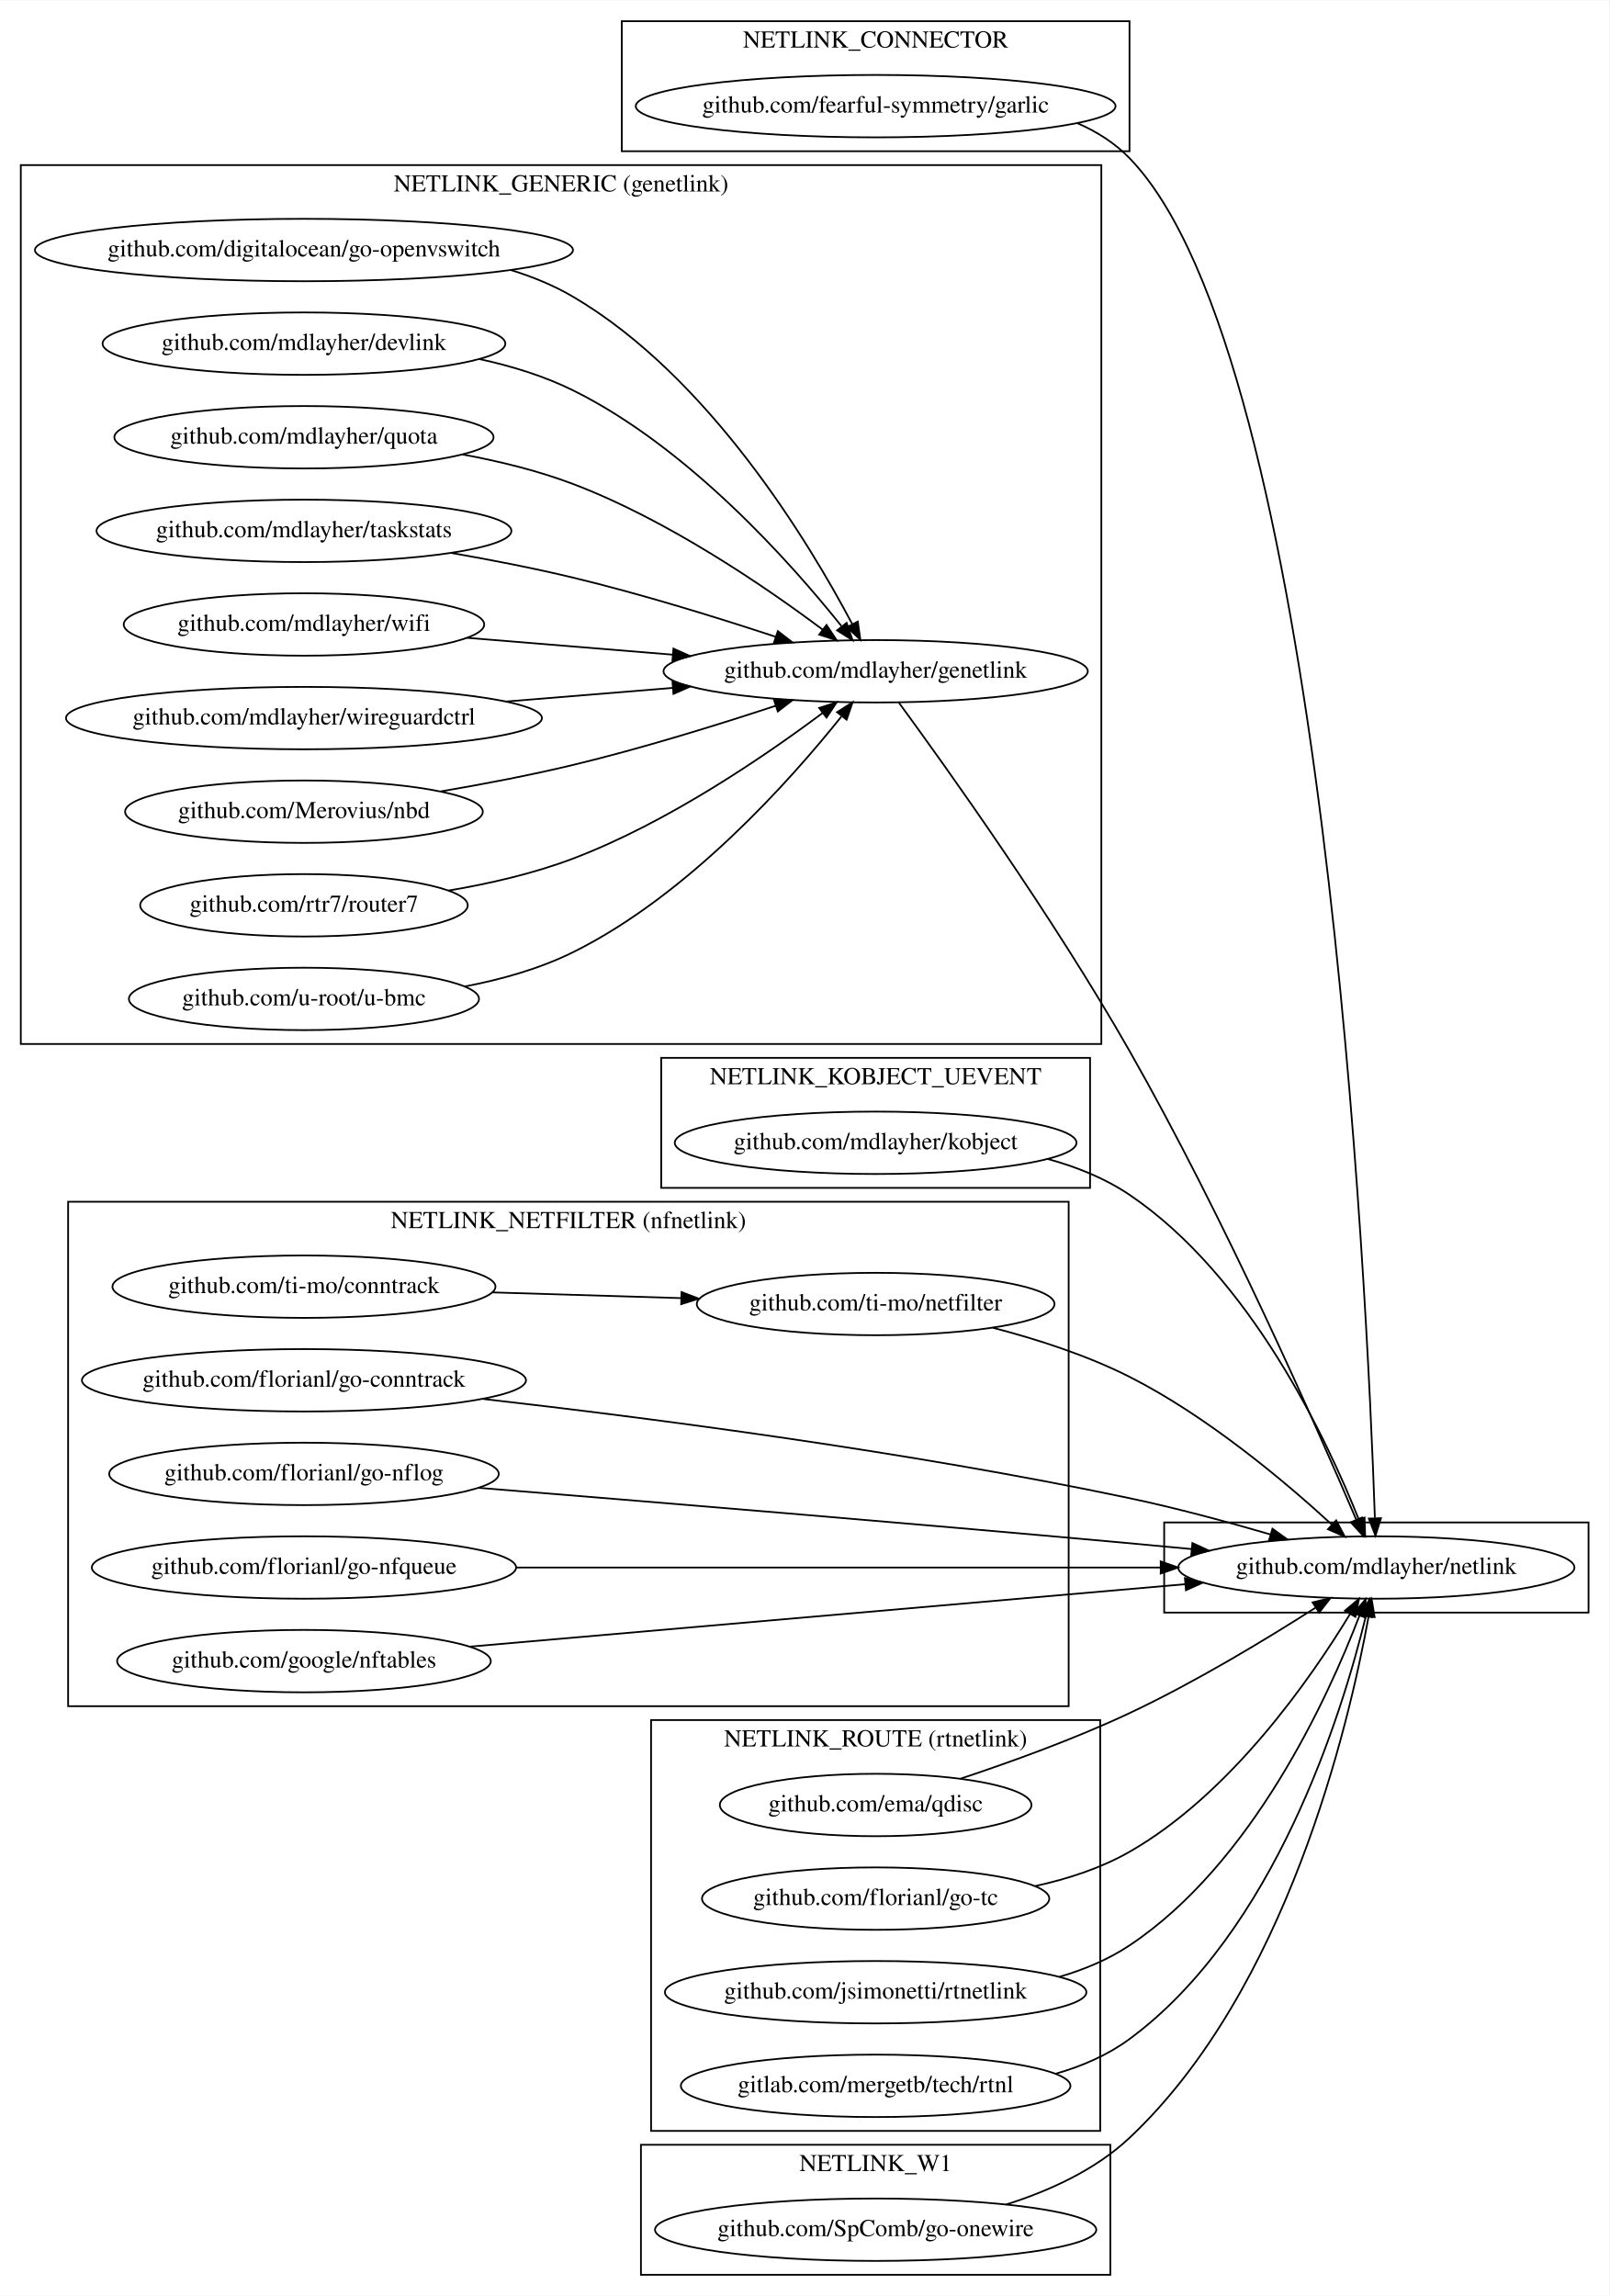
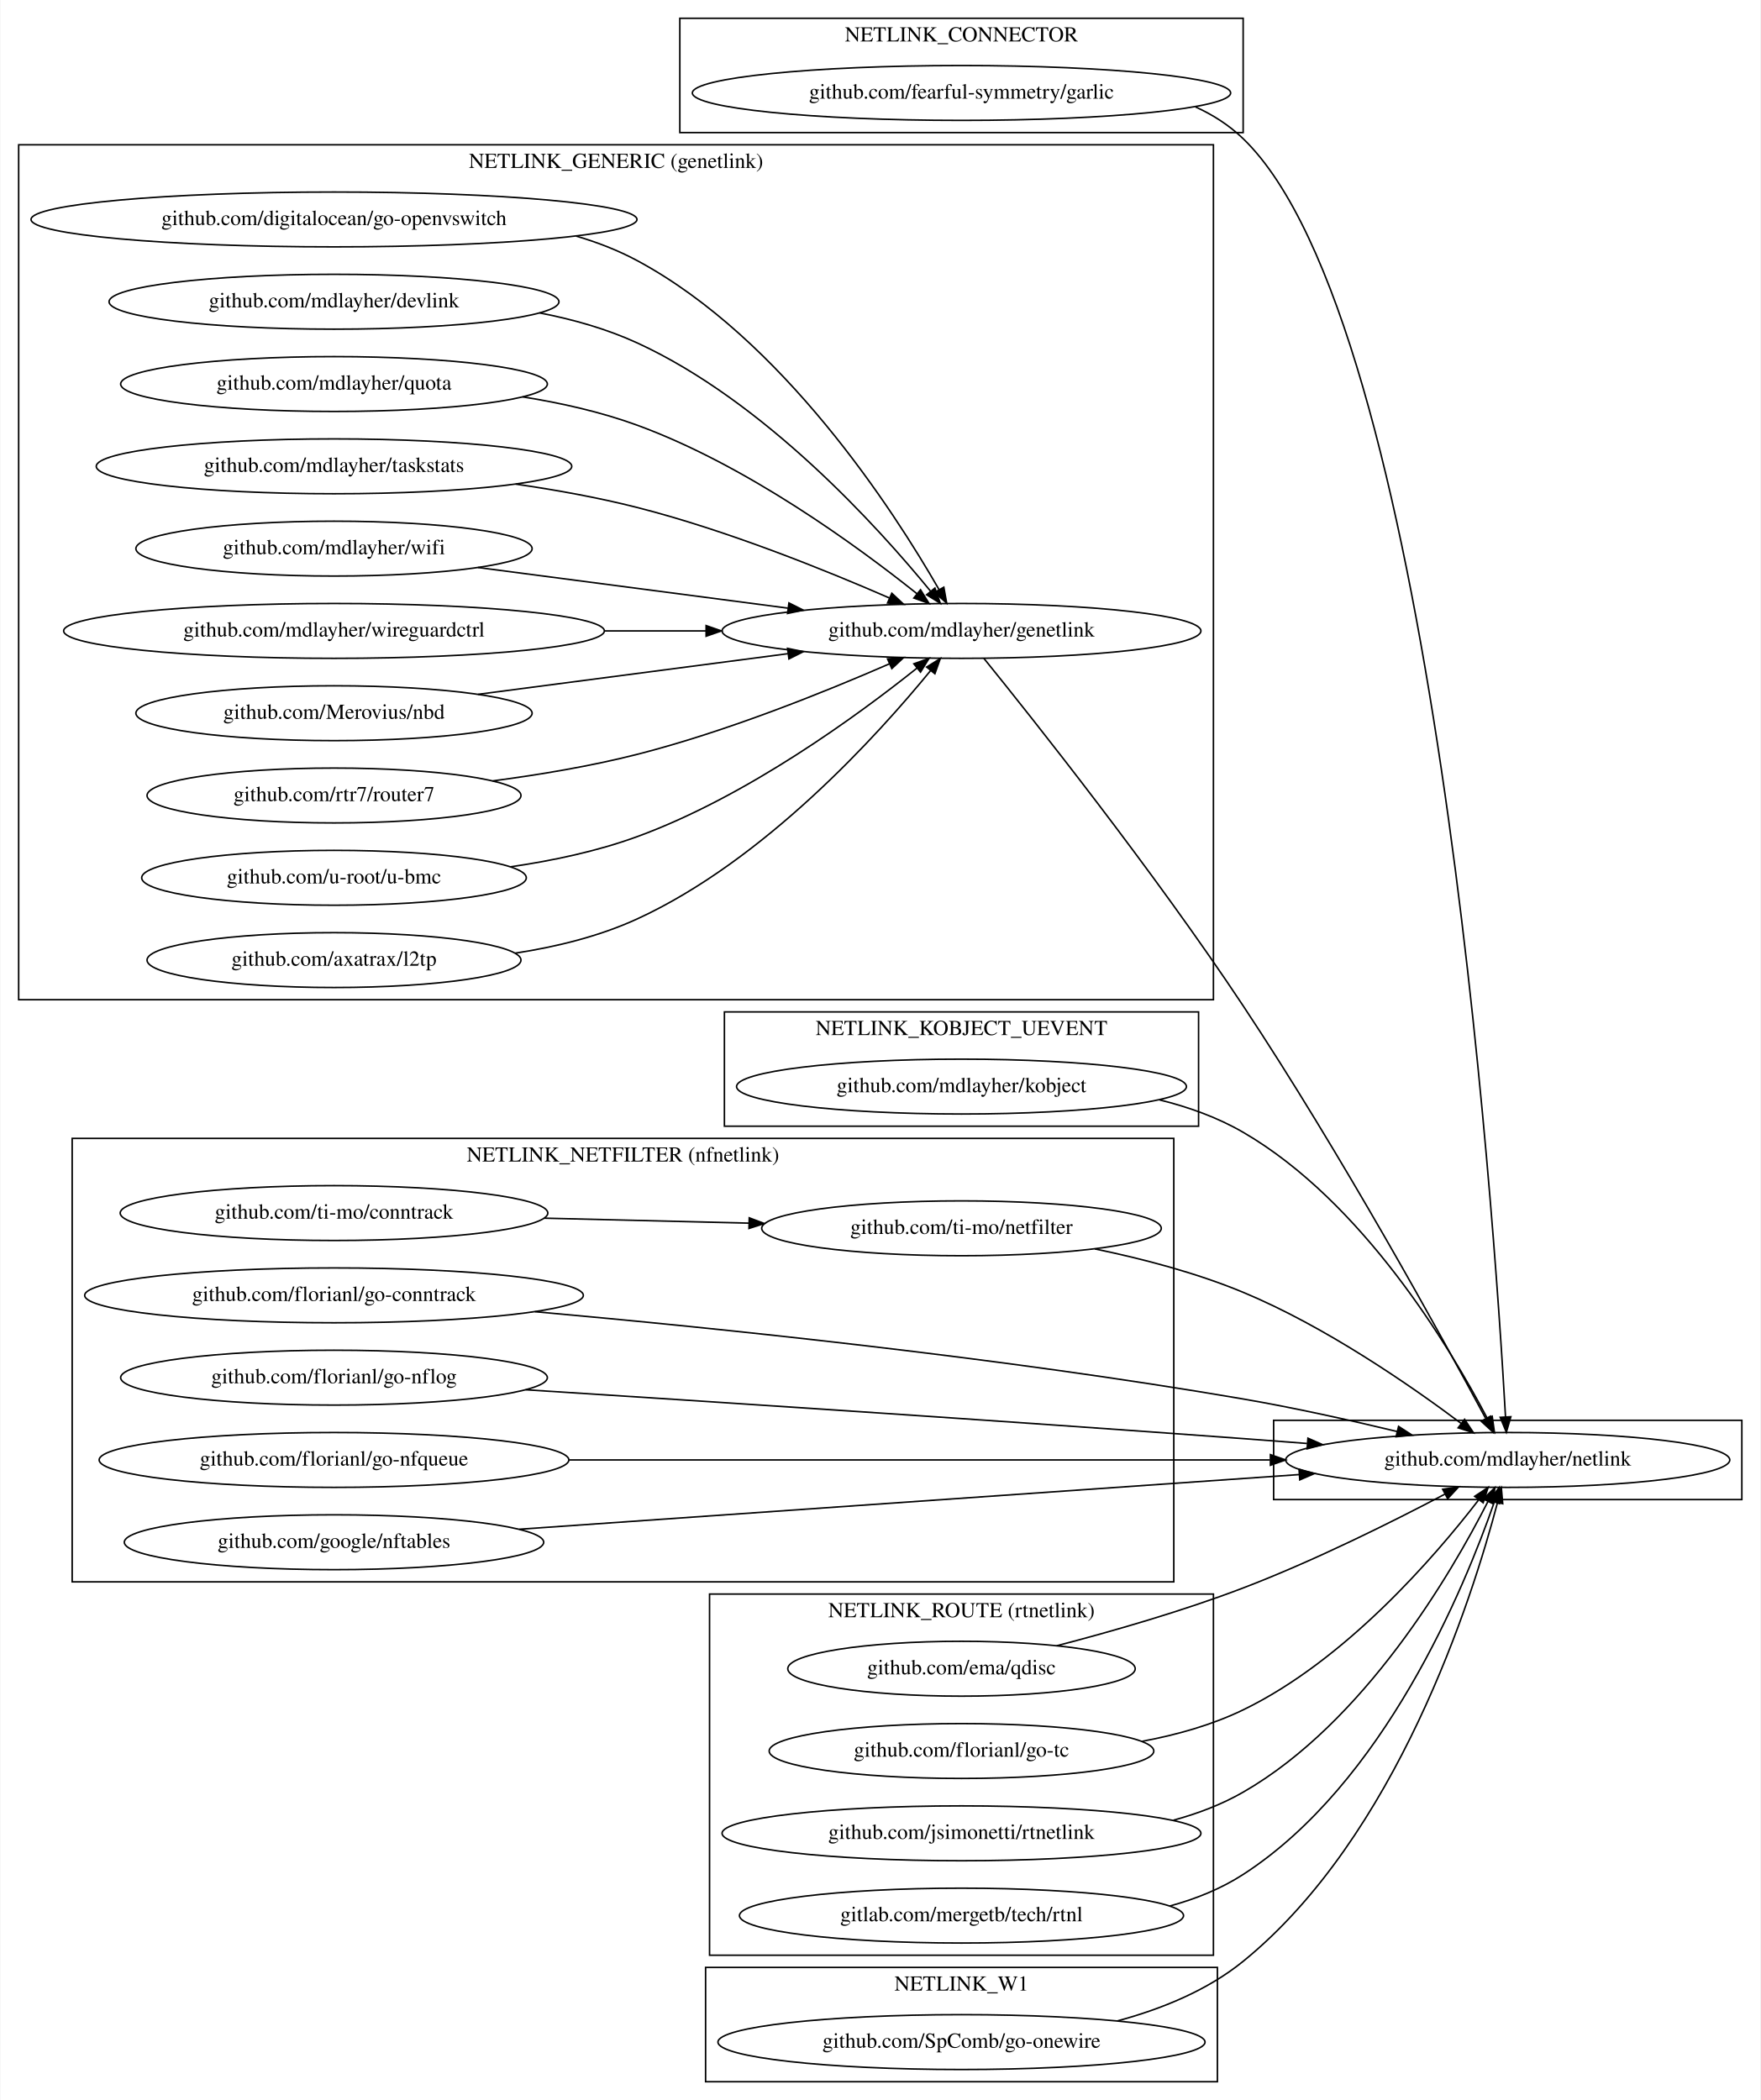
- <svg xmlns="http://www.w3.org/2000/svg" xmlns:xlink="http://www.w3.org/1999/xlink" width="928pt" height="1324pt" viewBox="0.00 0.00 928.33 1324.00">
-   <g id="graph0" class="graph" transform="scale(1 1) rotate(0) translate(4 1320)">
-     <polygon fill="#ffffff" stroke="transparent" points="-4,4 -4,-1320 924.328,-1320 924.328,4 -4,4" />
+ <svg xmlns="http://www.w3.org/2000/svg" xmlns:xlink="http://www.w3.org/1999/xlink" width="1155pt" height="1378pt" viewBox="0.00 0.00 1154.51 1378.00">
+   <g id="graph0" class="graph" transform="scale(1 1) rotate(0) translate(4 1374)">
+     <polygon fill="#ffffff" stroke="transparent" points="-4,4 -4,-1374 1150.507,-1374 1150.507,4 -4,4" />
    <g id="clust1" class="cluster">
-       <polygon fill="none" stroke="#000000" points="667.548,-390 667.548,-442 912.328,-442 912.328,-390 667.548,-390" />
+       <polygon fill="none" stroke="#000000" points="831.333,-390 831.333,-442 1138.507,-442 1138.507,-390 831.333,-390" />
    </g>
    <g id="clust2" class="cluster">
-       <polygon fill="none" stroke="#000000" points="354.672,-1233 354.672,-1308 647.548,-1308 647.548,-1233 354.672,-1233" />
-       <text text-anchor="middle" x="501.11" y="-1292.8" font-family="Times,serif" font-size="14.00" fill="#000000">NETLINK_CONNECTOR</text>
+       <polygon fill="none" stroke="#000000" points="441.765,-1287 441.765,-1362 811.333,-1362 811.333,-1287 441.765,-1287" />
+       <text text-anchor="middle" x="626.549" y="-1346.8" font-family="Times,serif" font-size="14.00" fill="#000000">NETLINK_CONNECTOR</text>
    </g>
    <g id="clust4" class="cluster">
-       <polygon fill="none" stroke="#000000" points="8,-718 8,-1225 631.299,-1225 631.299,-718 8,-718" />
-       <text text-anchor="middle" x="319.65" y="-1209.8" font-family="Times,serif" font-size="14.00" fill="#000000">NETLINK_GENERIC (genetlink)</text>
+       <polygon fill="none" stroke="#000000" points="8,-718 8,-1279 791.835,-1279 791.835,-718 8,-718" />
+       <text text-anchor="middle" x="399.918" y="-1263.8" font-family="Times,serif" font-size="14.00" fill="#000000">NETLINK_GENERIC (genetlink)</text>
    </g>
    <g id="clust6" class="cluster">
-       <polygon fill="none" stroke="#000000" points="377.42,-635 377.42,-710 624.8,-710 624.8,-635 377.42,-635" />
-       <text text-anchor="middle" x="501.11" y="-694.8" font-family="Times,serif" font-size="14.00" fill="#000000">NETLINK_KOBJECT_UEVENT</text>
+       <polygon fill="none" stroke="#000000" points="471.012,-635 471.012,-710 782.086,-710 782.086,-635 471.012,-635" />
+       <text text-anchor="middle" x="626.549" y="-694.8" font-family="Times,serif" font-size="14.00" fill="#000000">NETLINK_KOBJECT_UEVENT</text>
    </g>
    <g id="clust8" class="cluster">
-       <polygon fill="none" stroke="#000000" points="35.298,-336 35.298,-627 612.451,-627 612.451,-336 35.298,-336" />
-       <text text-anchor="middle" x="323.874" y="-611.8" font-family="Times,serif" font-size="14.00" fill="#000000">NETLINK_NETFILTER (nfnetlink)</text>
+       <polygon fill="none" stroke="#000000" points="43.097,-336 43.097,-627 765.837,-627 765.837,-336 43.097,-336" />
+       <text text-anchor="middle" x="404.467" y="-611.8" font-family="Times,serif" font-size="14.00" fill="#000000">NETLINK_NETFILTER (nfnetlink)</text>
    </g>
    <g id="clust11" class="cluster">
-       <polygon fill="none" stroke="#000000" points="371.571,-91 371.571,-328 630.649,-328 630.649,-91 371.571,-91" />
-       <text text-anchor="middle" x="501.11" y="-312.8" font-family="Times,serif" font-size="14.00" fill="#000000">NETLINK_ROUTE (rtnetlink)</text>
+       <polygon fill="none" stroke="#000000" points="461.263,-91 461.263,-328 791.835,-328 791.835,-91 461.263,-91" />
+       <text text-anchor="middle" x="626.549" y="-312.8" font-family="Times,serif" font-size="14.00" fill="#000000">NETLINK_ROUTE (rtnetlink)</text>
    </g>
    <g id="clust13" class="cluster">
-       <polygon fill="none" stroke="#000000" points="365.721,-8 365.721,-83 636.499,-83 636.499,-8 365.721,-8" />
-       <text text-anchor="middle" x="501.11" y="-67.8" font-family="Times,serif" font-size="14.00" fill="#000000">NETLINK_W1</text>
+       <polygon fill="none" stroke="#000000" points="458.663,-8 458.663,-83 794.435,-83 794.435,-8 458.663,-8" />
+       <text text-anchor="middle" x="626.549" y="-67.8" font-family="Times,serif" font-size="14.00" fill="#000000">NETLINK_W1</text>
    </g>
    <g id="node1" class="node">
      <g id="a_node1">
        <a xlink:href="https://github.com/mdlayher/netlink" xlink:title="github.com/mdlayher/netlink">
-           <ellipse fill="none" stroke="#000000" cx="789.938" cy="-416" rx="114.28" ry="18" />
-           <text text-anchor="middle" x="789.938" y="-412.3" font-family="Times,serif" font-size="14.00" fill="#000000">github.com/mdlayher/netlink</text>
+           <ellipse fill="none" stroke="#000000" cx="984.92" cy="-416" rx="145.674" ry="18" />
+           <text text-anchor="middle" x="984.92" y="-412.3" font-family="Times,serif" font-size="14.00" fill="#000000">github.com/mdlayher/netlink</text>
        </a>
      </g>
    </g>
    <g id="node2" class="node">
      <g id="a_node2">
        <a xlink:href="https://github.com/fearful-symmetry/garlic" xlink:title="github.com/fearful-symmetry/garlic">
-           <ellipse fill="none" stroke="#000000" cx="501.11" cy="-1259" rx="138.375" ry="18" />
-           <text text-anchor="middle" x="501.11" y="-1255.3" font-family="Times,serif" font-size="14.00" fill="#000000">github.com/fearful-symmetry/garlic</text>
+           <ellipse fill="none" stroke="#000000" cx="626.549" cy="-1313" rx="176.569" ry="18" />
+           <text text-anchor="middle" x="626.549" y="-1309.3" font-family="Times,serif" font-size="14.00" fill="#000000">github.com/fearful-symmetry/garlic</text>
        </a>
      </g>
    </g>
    <g id="edge1" class="edge">
-       <path fill="none" stroke="#000000" d="M617.556,-1249.153C628.733,-1244.294 639.048,-1237.747 647.548,-1229 759.62,-1113.665 784.629,-575.578 789.09,-444.732" />
-       <polygon fill="#000000" stroke="#000000" points="792.6,-444.459 789.429,-434.35 785.604,-444.23 792.6,-444.459" />
+       <path fill="none" stroke="#000000" d="M780.104,-1303.839C791.574,-1298.61 802.208,-1291.797 811.333,-1283 936.154,-1162.673 975.849,-579.686 983.461,-444.179" />
+       <polygon fill="#000000" stroke="#000000" points="986.957,-444.35 984.01,-434.173 979.967,-443.966 986.957,-444.35" />
    </g>
    <g id="node3" class="node">
      <g id="a_node3">
        <a xlink:href="https://github.com/mdlayher/genetlink" xlink:title="github.com/mdlayher/genetlink">
-           <ellipse fill="none" stroke="#000000" cx="501.11" cy="-933" rx="122.379" ry="18" />
-           <text text-anchor="middle" x="501.11" y="-929.3" font-family="Times,serif" font-size="14.00" fill="#000000">github.com/mdlayher/genetlink</text>
+           <ellipse fill="none" stroke="#000000" cx="626.549" cy="-960" rx="157.072" ry="18" />
+           <text text-anchor="middle" x="626.549" y="-956.3" font-family="Times,serif" font-size="14.00" fill="#000000">github.com/mdlayher/genetlink</text>
        </a>
      </g>
    </g>
    <g id="edge2" class="edge">
-       <path fill="none" stroke="#000000" d="M514.575,-914.825C541.553,-878.004 603.421,-791.507 647.548,-714 702.317,-617.802 755.459,-497.219 778.28,-443.739" />
-       <polygon fill="#000000" stroke="#000000" points="781.618,-444.832 782.307,-434.26 775.176,-442.095 781.618,-444.832" />
+       <path fill="none" stroke="#000000" d="M641.211,-942.017C673.503,-902.09 752.562,-802.57 811.333,-714 875.377,-617.485 941.758,-496.66 970.369,-443.386" />
+       <polygon fill="#000000" stroke="#000000" points="973.628,-444.713 975.263,-434.245 967.457,-441.409 973.628,-444.713" />
    </g>
    <g id="node4" class="node">
      <g id="a_node4">
        <a xlink:href="https://github.com/digitalocean/go-openvswitch" xlink:title="github.com/digitalocean/go-openvswitch">
-           <ellipse fill="none" stroke="#000000" cx="171.336" cy="-1176" rx="155.173" ry="18" />
-           <text text-anchor="middle" x="171.336" y="-1172.3" font-family="Times,serif" font-size="14.00" fill="#000000">github.com/digitalocean/go-openvswitch</text>
+           <ellipse fill="none" stroke="#000000" cx="214.882" cy="-1230" rx="198.765" ry="18" />
+           <text text-anchor="middle" x="214.882" y="-1226.3" font-family="Times,serif" font-size="14.00" fill="#000000">github.com/digitalocean/go-openvswitch</text>
        </a>
      </g>
    </g>
    <g id="edge3" class="edge">
-       <path fill="none" stroke="#000000" d="M290.715,-1164.44C303.331,-1160.562 315.584,-1155.523 326.672,-1149 405.185,-1102.811 462.84,-1007.107 487.647,-960.164" />
-       <polygon fill="#000000" stroke="#000000" points="490.805,-961.676 492.302,-951.188 484.591,-958.453 490.805,-961.676" />
+       <path fill="none" stroke="#000000" d="M373.725,-1219.094C387.694,-1214.991 401.258,-1209.723 413.765,-1203 509.316,-1151.633 581.968,-1039.129 611.764,-987.225" />
+       <polygon fill="#000000" stroke="#000000" points="614.953,-988.696 616.824,-978.268 608.858,-985.253 614.953,-988.696" />
    </g>
    <g id="node5" class="node">
      <g id="a_node5">
        <a xlink:href="https://github.com/mdlayher/devlink" xlink:title="github.com/mdlayher/devlink">
-           <ellipse fill="none" stroke="#000000" cx="171.336" cy="-1122" rx="116.18" ry="18" />
-           <text text-anchor="middle" x="171.336" y="-1118.3" font-family="Times,serif" font-size="14.00" fill="#000000">github.com/mdlayher/devlink</text>
+           <ellipse fill="none" stroke="#000000" cx="214.882" cy="-1176" rx="147.574" ry="18" />
+           <text text-anchor="middle" x="214.882" y="-1172.3" font-family="Times,serif" font-size="14.00" fill="#000000">github.com/mdlayher/devlink</text>
        </a>
      </g>
    </g>
    <g id="edge4" class="edge">
-       <path fill="none" stroke="#000000" d="M272.634,-1113.08C291.219,-1109.048 309.996,-1103.268 326.672,-1095 393.005,-1062.113 451.92,-995.926 481.317,-959.147" />
-       <polygon fill="#000000" stroke="#000000" points="484.373,-960.924 487.807,-950.901 478.872,-956.595 484.373,-960.924" />
+       <path fill="none" stroke="#000000" d="M349.807,-1168.674C371.817,-1164.402 393.896,-1158.127 413.765,-1149 497.32,-1110.619 571.838,-1028.166 606.306,-985.997" />
+       <polygon fill="#000000" stroke="#000000" points="609.101,-988.106 612.656,-978.125 603.653,-983.711 609.101,-988.106" />
    </g>
    <g id="node6" class="node">
      <g id="a_node6">
        <a xlink:href="https://github.com/mdlayher/quota" xlink:title="github.com/mdlayher/quota">
-           <ellipse fill="none" stroke="#000000" cx="171.336" cy="-1068" rx="109.381" ry="18" />
-           <text text-anchor="middle" x="171.336" y="-1064.3" font-family="Times,serif" font-size="14.00" fill="#000000">github.com/mdlayher/quota</text>
+           <ellipse fill="none" stroke="#000000" cx="214.882" cy="-1122" rx="139.976" ry="18" />
+           <text text-anchor="middle" x="214.882" y="-1118.3" font-family="Times,serif" font-size="14.00" fill="#000000">github.com/mdlayher/quota</text>
        </a>
      </g>
    </g>
    <g id="edge5" class="edge">
-       <path fill="none" stroke="#000000" d="M262.844,-1058.07C284.214,-1054.126 306.587,-1048.634 326.672,-1041 381.154,-1020.292 437.256,-981.932 470.648,-956.946" />
-       <polygon fill="#000000" stroke="#000000" points="472.773,-959.727 478.634,-950.901 468.548,-954.146 472.773,-959.727" />
+       <path fill="none" stroke="#000000" d="M338.632,-1113.586C363.976,-1109.548 390.117,-1103.636 413.765,-1095 485.509,-1068.799 558.359,-1015.55 597.441,-984.329" />
+       <polygon fill="#000000" stroke="#000000" points="599.674,-987.024 605.256,-978.019 595.277,-981.578 599.674,-987.024" />
    </g>
    <g id="node7" class="node">
      <g id="a_node7">
        <a xlink:href="https://github.com/mdlayher/taskstats" xlink:title="github.com/mdlayher/taskstats">
-           <ellipse fill="none" stroke="#000000" cx="171.336" cy="-1014" rx="119.679" ry="18" />
-           <text text-anchor="middle" x="171.336" y="-1010.3" font-family="Times,serif" font-size="14.00" fill="#000000">github.com/mdlayher/taskstats</text>
+           <ellipse fill="none" stroke="#000000" cx="214.882" cy="-1068" rx="155.972" ry="18" />
+           <text text-anchor="middle" x="214.882" y="-1064.3" font-family="Times,serif" font-size="14.00" fill="#000000">github.com/mdlayher/taskstats</text>
        </a>
      </g>
    </g>
    <g id="edge6" class="edge">
-       <path fill="none" stroke="#000000" d="M256.39,-1001.24C279.327,-997.249 304.052,-992.444 326.672,-987 366.087,-977.515 409.651,-964.032 443.383,-952.912" />
-       <polygon fill="#000000" stroke="#000000" points="444.685,-956.167 453.072,-949.694 442.479,-949.524 444.685,-956.167" />
+       <path fill="none" stroke="#000000" d="M334.05,-1056.342C360.515,-1052.503 388.27,-1047.492 413.765,-1041 472.347,-1026.083 536.874,-1000.081 579.337,-981.562" />
+       <polygon fill="#000000" stroke="#000000" points="580.836,-984.727 588.581,-977.497 578.018,-978.319 580.836,-984.727" />
    </g>
    <g id="node8" class="node">
      <g id="a_node8">
        <a xlink:href="https://github.com/mdlayher/wifi" xlink:title="github.com/mdlayher/wifi">
-           <ellipse fill="none" stroke="#000000" cx="171.336" cy="-960" rx="103.981" ry="18" />
-           <text text-anchor="middle" x="171.336" y="-956.3" font-family="Times,serif" font-size="14.00" fill="#000000">github.com/mdlayher/wifi</text>
+           <ellipse fill="none" stroke="#000000" cx="214.882" cy="-1014" rx="129.977" ry="18" />
+           <text text-anchor="middle" x="214.882" y="-1010.3" font-family="Times,serif" font-size="14.00" fill="#000000">github.com/mdlayher/wifi</text>
        </a>
      </g>
    </g>
    <g id="edge7" class="edge">
-       <path fill="none" stroke="#000000" d="M265.395,-952.299C302.269,-949.28 344.978,-945.783 383.83,-942.602" />
-       <polygon fill="#000000" stroke="#000000" points="384.465,-946.062 394.146,-941.758 383.894,-939.085 384.465,-946.062" />
+       <path fill="none" stroke="#000000" d="M309.327,-1001.611C369.827,-993.675 448.699,-983.329 512.661,-974.939" />
+       <polygon fill="#000000" stroke="#000000" points="513.334,-978.381 522.794,-973.61 512.423,-971.44 513.334,-978.381" />
    </g>
    <g id="node9" class="node">
      <g id="a_node9">
        <a xlink:href="https://github.com/mdlayher/wireguardctrl" xlink:title="github.com/mdlayher/wireguardctrl">
-           <ellipse fill="none" stroke="#000000" cx="171.336" cy="-906" rx="137.276" ry="18" />
-           <text text-anchor="middle" x="171.336" y="-902.3" font-family="Times,serif" font-size="14.00" fill="#000000">github.com/mdlayher/wireguardctrl</text>
+           <ellipse fill="none" stroke="#000000" cx="214.882" cy="-960" rx="177.369" ry="18" />
+           <text text-anchor="middle" x="214.882" y="-956.3" font-family="Times,serif" font-size="14.00" fill="#000000">github.com/mdlayher/wireguardctrl</text>
        </a>
      </g>
    </g>
    <g id="edge8" class="edge">
-       <path fill="none" stroke="#000000" d="M288.066,-915.557C319.247,-918.11 352.947,-920.869 384.141,-923.423" />
-       <polygon fill="#000000" stroke="#000000" points="383.922,-926.917 394.174,-924.245 384.493,-919.94 383.922,-926.917" />
+       <path fill="none" stroke="#000000" d="M392.453,-960C414.532,-960 437.053,-960 458.975,-960" />
+       <polygon fill="#000000" stroke="#000000" points="459.001,-963.5 469.001,-960 459.001,-956.5 459.001,-963.5" />
    </g>
    <g id="node10" class="node">
      <g id="a_node10">
        <a xlink:href="https://github.com/Merovius/nbd" xlink:title="github.com/Merovius/nbd">
-           <ellipse fill="none" stroke="#000000" cx="171.336" cy="-852" rx="103.182" ry="18" />
-           <text text-anchor="middle" x="171.336" y="-848.3" font-family="Times,serif" font-size="14.00" fill="#000000">github.com/Merovius/nbd</text>
+           <ellipse fill="none" stroke="#000000" cx="214.882" cy="-906" rx="129.977" ry="18" />
+           <text text-anchor="middle" x="214.882" y="-902.3" font-family="Times,serif" font-size="14.00" fill="#000000">github.com/Merovius/nbd</text>
        </a>
      </g>
    </g>
    <g id="edge9" class="edge">
-       <path fill="none" stroke="#000000" d="M250.363,-863.723C274.948,-867.908 302.056,-873.076 326.672,-879 366.087,-888.485 409.651,-901.968 443.383,-913.088" />
-       <polygon fill="#000000" stroke="#000000" points="442.479,-916.476 453.072,-916.306 444.685,-909.833 442.479,-916.476" />
+       <path fill="none" stroke="#000000" d="M309.327,-918.389C369.827,-926.325 448.699,-936.671 512.661,-945.061" />
+       <polygon fill="#000000" stroke="#000000" points="512.423,-948.56 522.794,-946.39 513.334,-941.619 512.423,-948.56" />
    </g>
    <g id="node11" class="node">
      <g id="a_node11">
        <a xlink:href="https://github.com/rtr7/router7" xlink:title="github.com/rtr7/router7">
-           <ellipse fill="none" stroke="#000000" cx="171.336" cy="-798" rx="94.484" ry="18" />
-           <text text-anchor="middle" x="171.336" y="-794.3" font-family="Times,serif" font-size="14.00" fill="#000000">github.com/rtr7/router7</text>
+           <ellipse fill="none" stroke="#000000" cx="214.882" cy="-852" rx="122.678" ry="18" />
+           <text text-anchor="middle" x="214.882" y="-848.3" font-family="Times,serif" font-size="14.00" fill="#000000">github.com/rtr7/router7</text>
        </a>
      </g>
    </g>
    <g id="edge10" class="edge">
-       <path fill="none" stroke="#000000" d="M254.733,-806.497C278.476,-810.51 304.028,-816.393 326.672,-825 381.154,-845.708 437.256,-884.068 470.648,-909.054" />
-       <polygon fill="#000000" stroke="#000000" points="468.548,-911.854 478.634,-915.099 472.773,-906.273 468.548,-911.854" />
+       <path fill="none" stroke="#000000" d="M318.97,-861.574C349.771,-865.627 383.374,-871.262 413.765,-879 472.347,-893.917 536.874,-919.919 579.337,-938.438" />
+       <polygon fill="#000000" stroke="#000000" points="578.018,-941.681 588.581,-942.503 580.836,-935.273 578.018,-941.681" />
    </g>
    <g id="node12" class="node">
      <g id="a_node12">
        <a xlink:href="https://github.com/u-root/u-bmc" xlink:title="github.com/u-root/u-bmc">
-           <ellipse fill="none" stroke="#000000" cx="171.336" cy="-744" rx="100.983" ry="18" />
-           <text text-anchor="middle" x="171.336" y="-740.3" font-family="Times,serif" font-size="14.00" fill="#000000">github.com/u-root/u-bmc</text>
+           <ellipse fill="none" stroke="#000000" cx="214.882" cy="-798" rx="126.178" ry="18" />
+           <text text-anchor="middle" x="214.882" y="-794.3" font-family="Times,serif" font-size="14.00" fill="#000000">github.com/u-root/u-bmc</text>
        </a>
      </g>
    </g>
    <g id="edge11" class="edge">
-       <path fill="none" stroke="#000000" d="M264.047,-751.175C285.37,-755.226 307.421,-761.456 326.672,-771 393.005,-803.887 451.92,-870.074 481.317,-906.853" />
-       <polygon fill="#000000" stroke="#000000" points="478.872,-909.405 487.807,-915.099 484.373,-905.076 478.872,-909.405" />
+       <path fill="none" stroke="#000000" d="M330.769,-805.216C358.522,-809.254 387.662,-815.467 413.765,-825 485.509,-851.201 558.359,-904.45 597.441,-935.671" />
+       <polygon fill="#000000" stroke="#000000" points="595.277,-938.422 605.256,-941.981 599.674,-932.976 595.277,-938.422" />
    </g>
    <g id="node13" class="node">
      <g id="a_node13">
-         <a xlink:href="https://github.com/mdlayher/kobject" xlink:title="github.com/mdlayher/kobject">
-           <ellipse fill="none" stroke="#000000" cx="501.11" cy="-661" rx="115.88" ry="18" />
-           <text text-anchor="middle" x="501.11" y="-657.3" font-family="Times,serif" font-size="14.00" fill="#000000">github.com/mdlayher/kobject</text>
+         <a xlink:href="https://github.com/axatrax/l2tp" xlink:title="github.com/axatrax/l2tp">
+           <ellipse fill="none" stroke="#000000" cx="214.882" cy="-744" rx="122.678" ry="18" />
+           <text text-anchor="middle" x="214.882" y="-740.3" font-family="Times,serif" font-size="14.00" fill="#000000">github.com/axatrax/l2tp</text>
        </a>
      </g>
    </g>
    <g id="edge12" class="edge">
-       <path fill="none" stroke="#000000" d="M600.293,-651.69C616.996,-647.122 633.461,-640.513 647.548,-631 717.199,-583.965 761.267,-490.299 779.819,-443.684" />
-       <polygon fill="#000000" stroke="#000000" points="783.136,-444.808 783.49,-434.219 776.61,-442.277 783.136,-444.808" />
+       <path fill="none" stroke="#000000" d="M333.805,-748.553C360.956,-752.717 389.067,-759.655 413.765,-771 497.32,-809.381 571.838,-891.834 606.306,-934.003" />
+       <polygon fill="#000000" stroke="#000000" points="603.653,-936.289 612.656,-941.875 609.101,-931.894 603.653,-936.289" />
    </g>
    <g id="node14" class="node">
      <g id="a_node14">
-         <a xlink:href="https://github.com/florianl/go-conntrack" xlink:title="github.com/florianl/go-conntrack">
-           <ellipse fill="none" stroke="#000000" cx="171.336" cy="-524" rx="128.077" ry="18" />
-           <text text-anchor="middle" x="171.336" y="-520.3" font-family="Times,serif" font-size="14.00" fill="#000000">github.com/florianl/go-conntrack</text>
+         <a xlink:href="https://github.com/mdlayher/kobject" xlink:title="github.com/mdlayher/kobject">
+           <ellipse fill="none" stroke="#000000" cx="626.549" cy="-661" rx="147.574" ry="18" />
+           <text text-anchor="middle" x="626.549" y="-657.3" font-family="Times,serif" font-size="14.00" fill="#000000">github.com/mdlayher/kobject</text>
        </a>
      </g>
    </g>
    <g id="edge13" class="edge">
-       <path fill="none" stroke="#000000" d="M274.671,-513.232C371.597,-502.192 520.274,-482.841 647.548,-456 674.497,-450.317 703.86,-442.374 728.884,-435.062" />
-       <polygon fill="#000000" stroke="#000000" points="730.005,-438.381 738.604,-432.191 728.022,-431.668 730.005,-438.381" />
+       <path fill="none" stroke="#000000" d="M756.472,-652.277C775.682,-647.532 794.612,-640.713 811.333,-631 889.727,-585.461 946.975,-489.993 971.577,-443.127" />
+       <polygon fill="#000000" stroke="#000000" points="974.725,-444.658 976.193,-434.166 968.502,-441.453 974.725,-444.658" />
    </g>
    <g id="node15" class="node">
      <g id="a_node15">
-         <a xlink:href="https://github.com/florianl/go-nflog" xlink:title="github.com/florianl/go-nflog">
-           <ellipse fill="none" stroke="#000000" cx="171.336" cy="-470" rx="112.38" ry="18" />
-           <text text-anchor="middle" x="171.336" y="-466.3" font-family="Times,serif" font-size="14.00" fill="#000000">github.com/florianl/go-nflog</text>
+         <a xlink:href="https://github.com/florianl/go-conntrack" xlink:title="github.com/florianl/go-conntrack">
+           <ellipse fill="none" stroke="#000000" cx="214.882" cy="-524" rx="163.571" ry="18" />
+           <text text-anchor="middle" x="214.882" y="-520.3" font-family="Times,serif" font-size="14.00" fill="#000000">github.com/florianl/go-conntrack</text>
        </a>
      </g>
    </g>
    <g id="edge14" class="edge">
-       <path fill="none" stroke="#000000" d="M272.169,-461.948C368.584,-454.151 518.034,-441.806 647.548,-430 659.143,-428.943 671.266,-427.804 683.335,-426.648" />
-       <polygon fill="#000000" stroke="#000000" points="683.829,-430.116 693.447,-425.674 683.158,-423.149 683.829,-430.116" />
+       <path fill="none" stroke="#000000" d="M346.681,-513.281C467.944,-502.401 652.504,-483.264 811.333,-456 844.751,-450.264 881.383,-442.104 912.346,-434.649" />
+       <polygon fill="#000000" stroke="#000000" points="913.299,-438.02 922.189,-432.258 911.646,-431.218 913.299,-438.02" />
    </g>
    <g id="node16" class="node">
      <g id="a_node16">
-         <a xlink:href="https://github.com/florianl/go-nfqueue" xlink:title="github.com/florianl/go-nfqueue">
-           <ellipse fill="none" stroke="#000000" cx="171.336" cy="-416" rx="122.379" ry="18" />
-           <text text-anchor="middle" x="171.336" y="-412.3" font-family="Times,serif" font-size="14.00" fill="#000000">github.com/florianl/go-nfqueue</text>
+         <a xlink:href="https://github.com/florianl/go-nflog" xlink:title="github.com/florianl/go-nflog">
+           <ellipse fill="none" stroke="#000000" cx="214.882" cy="-470" rx="139.976" ry="18" />
+           <text text-anchor="middle" x="214.882" y="-466.3" font-family="Times,serif" font-size="14.00" fill="#000000">github.com/florianl/go-nflog</text>
        </a>
      </g>
    </g>
    <g id="edge15" class="edge">
-       <path fill="none" stroke="#000000" d="M293.552,-416C401.085,-416 556.944,-416 665.219,-416" />
-       <polygon fill="#000000" stroke="#000000" points="665.546,-419.5 675.546,-416 665.546,-412.5 665.546,-419.5" />
+       <path fill="none" stroke="#000000" d="M340.587,-462.065C461.319,-454.327 648.836,-442.001 811.333,-430 824.921,-428.997 839.103,-427.913 853.25,-426.808" />
+       <polygon fill="#000000" stroke="#000000" points="853.841,-430.272 863.537,-426 853.293,-423.293 853.841,-430.272" />
    </g>
    <g id="node17" class="node">
      <g id="a_node17">
-         <a xlink:href="https://github.com/google/nftables" xlink:title="github.com/google/nftables">
-           <ellipse fill="none" stroke="#000000" cx="171.336" cy="-362" rx="107.781" ry="18" />
-           <text text-anchor="middle" x="171.336" y="-358.3" font-family="Times,serif" font-size="14.00" fill="#000000">github.com/google/nftables</text>
+         <a xlink:href="https://github.com/florianl/go-nfqueue" xlink:title="github.com/florianl/go-nfqueue">
+           <ellipse fill="none" stroke="#000000" cx="214.882" cy="-416" rx="154.073" ry="18" />
+           <text text-anchor="middle" x="214.882" y="-412.3" font-family="Times,serif" font-size="14.00" fill="#000000">github.com/florianl/go-nfqueue</text>
        </a>
      </g>
    </g>
    <g id="edge16" class="edge">
-       <path fill="none" stroke="#000000" d="M266.975,-370.349C378.44,-380.079 562.301,-396.129 679.679,-406.375" />
-       <polygon fill="#000000" stroke="#000000" points="679.502,-409.873 689.769,-407.256 680.111,-402.899 679.502,-409.873" />
+       <path fill="none" stroke="#000000" d="M369.322,-416C502.826,-416 694.887,-416 828.862,-416" />
+       <polygon fill="#000000" stroke="#000000" points="829.212,-419.5 839.212,-416 829.212,-412.5 829.212,-419.5" />
    </g>
    <g id="node18" class="node">
      <g id="a_node18">
-         <a xlink:href="https://github.com/ti-mo/netfilter" xlink:title="github.com/ti-mo/netfilter">
-           <ellipse fill="none" stroke="#000000" cx="501.11" cy="-568" rx="103.182" ry="18" />
-           <text text-anchor="middle" x="501.11" y="-564.3" font-family="Times,serif" font-size="14.00" fill="#000000">github.com/ti-mo/netfilter</text>
+         <a xlink:href="https://github.com/google/nftables" xlink:title="github.com/google/nftables">
+           <ellipse fill="none" stroke="#000000" cx="214.882" cy="-362" rx="137.576" ry="18" />
+           <text text-anchor="middle" x="214.882" y="-358.3" font-family="Times,serif" font-size="14.00" fill="#000000">github.com/google/nftables</text>
        </a>
      </g>
    </g>
    <g id="edge17" class="edge">
-       <path fill="none" stroke="#000000" d="M568.725,-554.3C594.236,-547.682 623.006,-538.421 647.548,-526 692.448,-503.275 737.225,-465.591 764.253,-440.774" />
-       <polygon fill="#000000" stroke="#000000" points="766.782,-443.201 771.721,-433.827 762.015,-438.075 766.782,-443.201" />
+       <path fill="none" stroke="#000000" d="M336.472,-370.527C475.536,-380.279 702.683,-396.208 847.898,-406.391" />
+       <polygon fill="#000000" stroke="#000000" points="847.989,-409.906 858.209,-407.114 848.479,-402.923 847.989,-409.906" />
    </g>
    <g id="node19" class="node">
      <g id="a_node19">
-         <a xlink:href="https://github.com/ti-mo/conntrack" xlink:title="github.com/ti-mo/conntrack">
-           <ellipse fill="none" stroke="#000000" cx="171.336" cy="-578" rx="110.48" ry="18" />
-           <text text-anchor="middle" x="171.336" y="-574.3" font-family="Times,serif" font-size="14.00" fill="#000000">github.com/ti-mo/conntrack</text>
+         <a xlink:href="https://github.com/ti-mo/netfilter" xlink:title="github.com/ti-mo/netfilter">
+           <ellipse fill="none" stroke="#000000" cx="626.549" cy="-568" rx="131.077" ry="18" />
+           <text text-anchor="middle" x="626.549" y="-564.3" font-family="Times,serif" font-size="14.00" fill="#000000">github.com/ti-mo/netfilter</text>
        </a>
      </g>
    </g>
    <g id="edge18" class="edge">
-       <path fill="none" stroke="#000000" d="M280.231,-574.698C315.064,-573.642 353.681,-572.471 388.757,-571.407" />
-       <polygon fill="#000000" stroke="#000000" points="389.144,-574.897 399.033,-571.095 388.932,-567.9 389.144,-574.897" />
+       <path fill="none" stroke="#000000" d="M714,-554.488C745.419,-547.99 780.653,-538.76 811.333,-526 865.238,-503.58 921.153,-464.879 954.486,-439.871" />
+       <polygon fill="#000000" stroke="#000000" points="956.604,-442.656 962.458,-433.826 952.375,-437.079 956.604,-442.656" />
    </g>
    <g id="node20" class="node">
      <g id="a_node20">
-         <a xlink:href="https://github.com/ema/qdisc" xlink:title="github.com/ema/qdisc">
-           <ellipse fill="none" stroke="#000000" cx="501.11" cy="-279" rx="89.885" ry="18" />
-           <text text-anchor="middle" x="501.11" y="-275.3" font-family="Times,serif" font-size="14.00" fill="#000000">github.com/ema/qdisc</text>
+         <a xlink:href="https://github.com/ti-mo/conntrack" xlink:title="github.com/ti-mo/conntrack">
+           <ellipse fill="none" stroke="#000000" cx="214.882" cy="-578" rx="140.275" ry="18" />
+           <text text-anchor="middle" x="214.882" y="-574.3" font-family="Times,serif" font-size="14.00" fill="#000000">github.com/ti-mo/conntrack</text>
        </a>
      </g>
    </g>
    <g id="edge19" class="edge">
-       <path fill="none" stroke="#000000" d="M550.174,-294.218C579.057,-303.798 615.994,-317.14 647.548,-332 685.505,-349.875 726.541,-374.725 754.764,-392.756" />
-       <polygon fill="#000000" stroke="#000000" points="753.154,-395.882 763.457,-398.353 756.944,-389.997 753.154,-395.882" />
+       <path fill="none" stroke="#000000" d="M352.82,-574.649C396.067,-573.599 443.816,-572.439 487.162,-571.386" />
+       <polygon fill="#000000" stroke="#000000" points="487.295,-574.884 497.207,-571.142 487.125,-567.886 487.295,-574.884" />
    </g>
    <g id="node21" class="node">
      <g id="a_node21">
-         <a xlink:href="https://github.com/florianl/go-tc" xlink:title="github.com/florianl/go-tc">
-           <ellipse fill="none" stroke="#000000" cx="501.11" cy="-225" rx="100.182" ry="18" />
-           <text text-anchor="middle" x="501.11" y="-221.3" font-family="Times,serif" font-size="14.00" fill="#000000">github.com/florianl/go-tc</text>
+         <a xlink:href="https://github.com/ema/qdisc" xlink:title="github.com/ema/qdisc">
+           <ellipse fill="none" stroke="#000000" cx="626.549" cy="-279" rx="113.98" ry="18" />
+           <text text-anchor="middle" x="626.549" y="-275.3" font-family="Times,serif" font-size="14.00" fill="#000000">github.com/ema/qdisc</text>
        </a>
      </g>
    </g>
    <g id="edge20" class="edge">
-       <path fill="none" stroke="#000000" d="M593.112,-232.23C611.954,-236.335 631.05,-242.574 647.548,-252 705.95,-285.367 752.098,-351.862 774.713,-389.116" />
-       <polygon fill="#000000" stroke="#000000" points="771.829,-391.114 779.949,-397.92 777.845,-387.536 771.829,-391.114" />
+       <path fill="none" stroke="#000000" d="M689.013,-294.063C725.233,-303.501 771.429,-316.751 811.333,-332 857.985,-349.827 909.208,-375.399 943.835,-393.638" />
+       <polygon fill="#000000" stroke="#000000" points="942.231,-396.749 952.705,-398.341 945.51,-390.564 942.231,-396.749" />
    </g>
    <g id="node22" class="node">
      <g id="a_node22">
-         <a xlink:href="https://github.com/jsimonetti/rtnetlink" xlink:title="github.com/jsimonetti/rtnetlink">
-           <ellipse fill="none" stroke="#000000" cx="501.11" cy="-171" rx="121.578" ry="18" />
-           <text text-anchor="middle" x="501.11" y="-167.3" font-family="Times,serif" font-size="14.00" fill="#000000">github.com/jsimonetti/rtnetlink</text>
+         <a xlink:href="https://github.com/florianl/go-tc" xlink:title="github.com/florianl/go-tc">
+           <ellipse fill="none" stroke="#000000" cx="626.549" cy="-225" rx="126.178" ry="18" />
+           <text text-anchor="middle" x="626.549" y="-221.3" font-family="Times,serif" font-size="14.00" fill="#000000">github.com/florianl/go-tc</text>
        </a>
      </g>
    </g>
    <g id="edge21" class="edge">
-       <path fill="none" stroke="#000000" d="M607.145,-179.89C621.464,-184.071 635.389,-189.907 647.548,-198 718.367,-245.137 762.013,-340.78 780.166,-388.139" />
-       <polygon fill="#000000" stroke="#000000" points="776.975,-389.601 783.751,-397.746 783.534,-387.154 776.975,-389.601" />
+       <path fill="none" stroke="#000000" d="M745.094,-231.381C767.837,-235.606 790.908,-242.107 811.333,-252 878.348,-284.459 936.771,-352.094 965.673,-389.572" />
+       <polygon fill="#000000" stroke="#000000" points="963.212,-392.119 972.045,-397.971 968.789,-387.888 963.212,-392.119" />
    </g>
    <g id="node23" class="node">
      <g id="a_node23">
-         <a xlink:href="https://gitlab.com/mergetb/tech/rtnl" xlink:title="gitlab.com/mergetb/tech/rtnl">
-           <ellipse fill="none" stroke="#000000" cx="501.11" cy="-117" rx="112.38" ry="18" />
-           <text text-anchor="middle" x="501.11" y="-113.3" font-family="Times,serif" font-size="14.00" fill="#000000">gitlab.com/mergetb/tech/rtnl</text>
+         <a xlink:href="https://github.com/jsimonetti/rtnetlink" xlink:title="github.com/jsimonetti/rtnetlink">
+           <ellipse fill="none" stroke="#000000" cx="626.549" cy="-171" rx="157.072" ry="18" />
+           <text text-anchor="middle" x="626.549" y="-167.3" font-family="Times,serif" font-size="14.00" fill="#000000">github.com/jsimonetti/rtnetlink</text>
        </a>
      </g>
    </g>
    <g id="edge22" class="edge">
-       <path fill="none" stroke="#000000" d="M604.855,-123.948C620.144,-128.314 634.96,-134.717 647.548,-144 731.373,-205.818 770.191,-331.741 783.871,-387.888" />
-       <polygon fill="#000000" stroke="#000000" points="780.514,-388.904 786.208,-397.839 787.329,-387.303 780.514,-388.904" />
+       <path fill="none" stroke="#000000" d="M765.639,-179.619C781.666,-183.968 797.279,-189.921 811.333,-198 890.795,-243.678 947.713,-341.137 971.936,-388.722" />
+       <polygon fill="#000000" stroke="#000000" points="968.876,-390.429 976.474,-397.814 975.14,-387.303 968.876,-390.429" />
    </g>
    <g id="node24" class="node">
      <g id="a_node24">
+         <a xlink:href="https://gitlab.com/mergetb/tech/rtnl" xlink:title="gitlab.com/mergetb/tech/rtnl">
+           <ellipse fill="none" stroke="#000000" cx="626.549" cy="-117" rx="145.674" ry="18" />
+           <text text-anchor="middle" x="626.549" y="-113.3" font-family="Times,serif" font-size="14.00" fill="#000000">gitlab.com/mergetb/tech/rtnl</text>
+         </a>
+       </g>
+     </g>
+     <g id="edge23" class="edge">
+       <path fill="none" stroke="#000000" d="M763.153,-123.278C780.219,-127.922 796.767,-134.583 811.333,-144 903.672,-203.699 956.461,-331.755 976.064,-388.248" />
+       <polygon fill="#000000" stroke="#000000" points="972.82,-389.581 979.34,-397.932 979.451,-387.337 972.82,-389.581" />
+     </g>
+     <g id="node25" class="node">
+       <g id="a_node25">
        <a xlink:href="https://github.com/SpComb/go-onewire" xlink:title="github.com/SpComb/go-onewire">
-           <ellipse fill="none" stroke="#000000" cx="501.11" cy="-34" rx="127.278" ry="18" />
-           <text text-anchor="middle" x="501.11" y="-30.3" font-family="Times,serif" font-size="14.00" fill="#000000">github.com/SpComb/go-onewire</text>
-         </a>
-       </g>
-     </g>
-     <g id="edge23" class="edge">
-       <path fill="none" stroke="#000000" d="M576.409,-48.539C601.467,-56.458 627.952,-68.568 647.548,-87 738.187,-172.256 774.1,-325.016 785.483,-387.839" />
-       <polygon fill="#000000" stroke="#000000" points="782.055,-388.556 787.218,-397.808 788.951,-387.356 782.055,-388.556" />
+           <ellipse fill="none" stroke="#000000" cx="626.549" cy="-34" rx="159.772" ry="18" />
+           <text text-anchor="middle" x="626.549" y="-30.3" font-family="Times,serif" font-size="14.00" fill="#000000">github.com/SpComb/go-onewire</text>
+         </a>
+       </g>
+     </g>
+     <g id="edge24" class="edge">
+       <path fill="none" stroke="#000000" d="M728.99,-47.932C757.931,-55.751 787.892,-67.954 811.333,-87 911.989,-168.782 961.545,-324.712 978.232,-388.132" />
+       <polygon fill="#000000" stroke="#000000" points="974.845,-389.016 980.716,-397.835 981.626,-387.279 974.845,-389.016" />
    </g>
  </g>
</svg>
